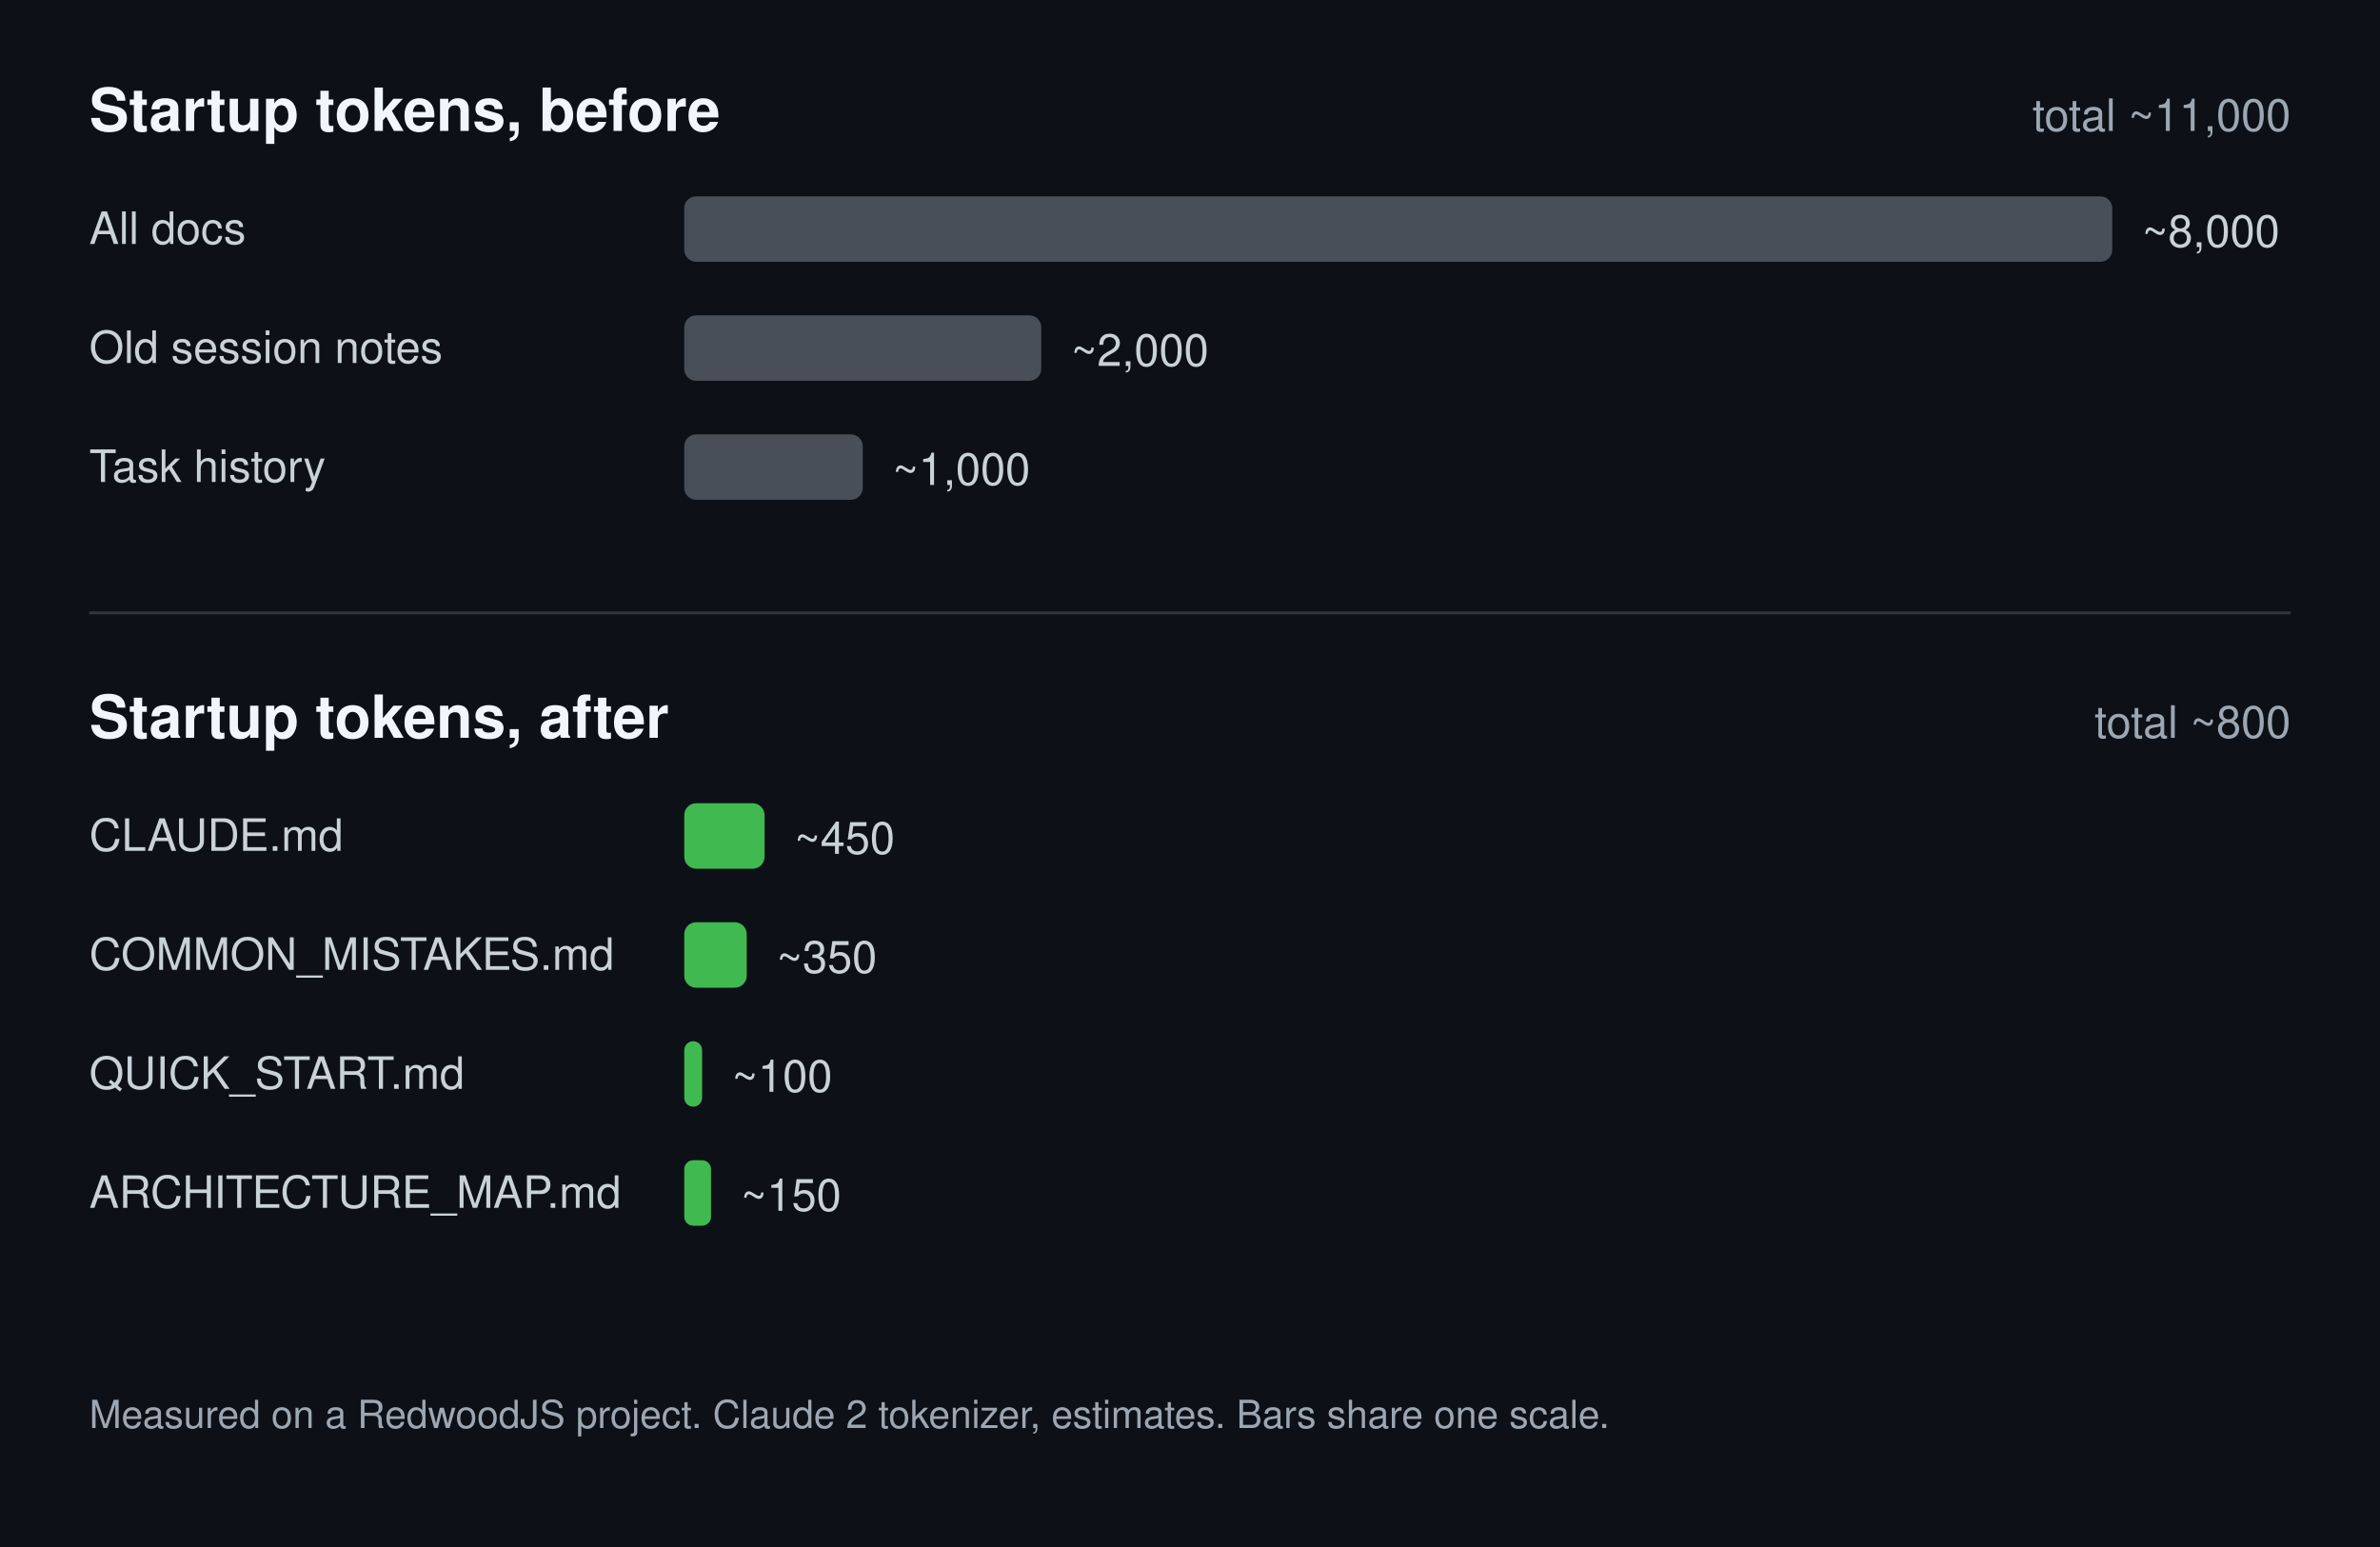
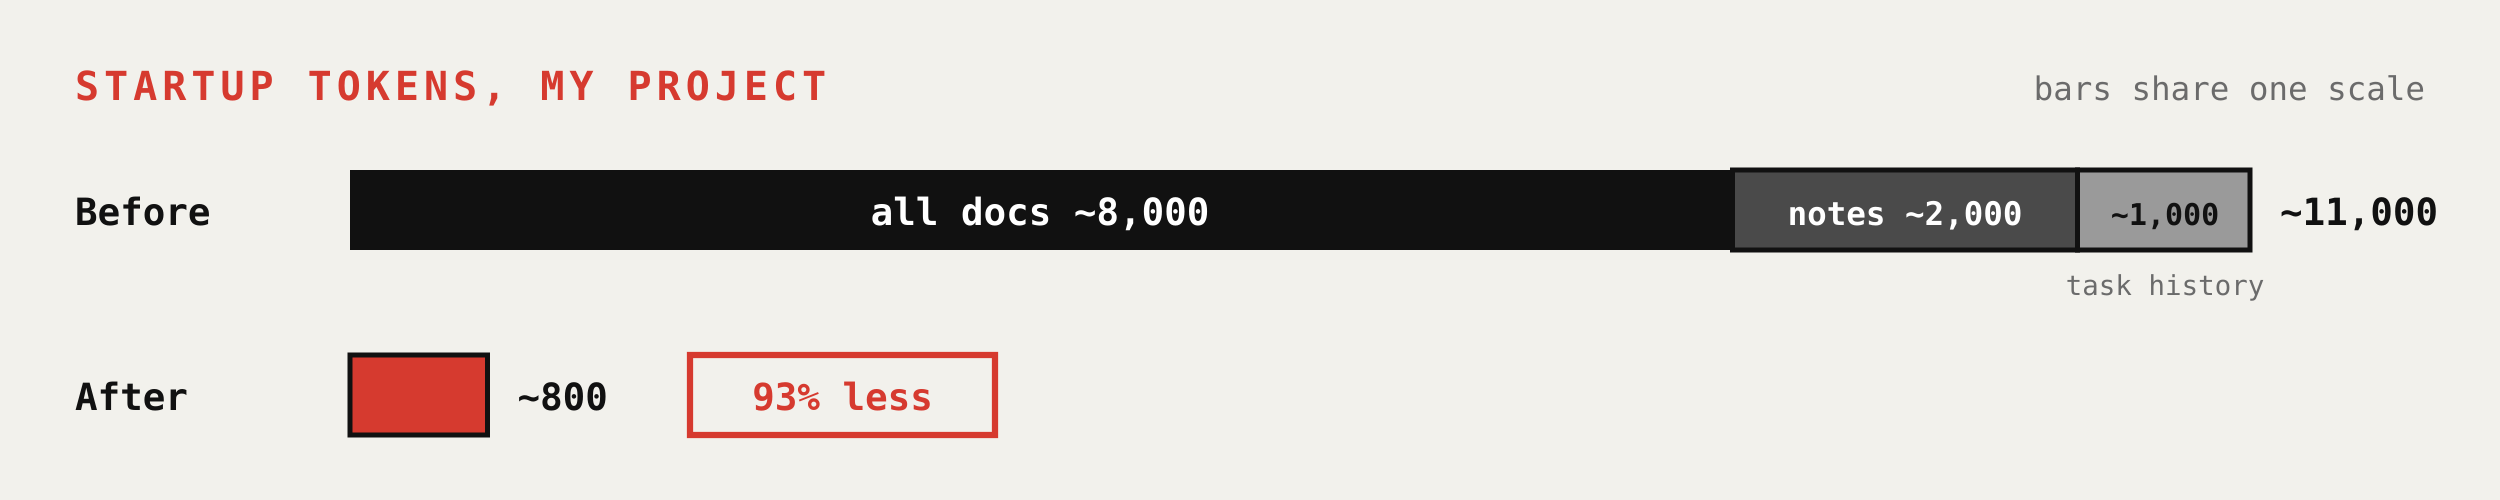
- <svg xmlns="http://www.w3.org/2000/svg" width="800" height="520" viewBox="0 0 800 520">
-   <rect width="800" height="520" fill="#0d1117" />
-   <g font-family="-apple-system, BlinkMacSystemFont, 'Segoe UI', Helvetica, Arial, sans-serif" fill="#c9d1d9" font-size="15">
-     <text x="30" y="44" font-size="20" font-weight="700" fill="#f0f6fc">Startup tokens, before</text>
-     <text x="770" y="44" font-size="15" text-anchor="end" fill="#9da7b3">total ~11,000</text>
-     <text x="30" y="82">All docs</text>
-     <rect x="230" y="66" width="480" height="22" rx="4" fill="#484f58" />
-     <text x="720" y="83">~8,000</text>
-     <text x="30" y="122">Old session notes</text>
-     <rect x="230" y="106" width="120" height="22" rx="4" fill="#484f58" />
-     <text x="360" y="123">~2,000</text>
-     <text x="30" y="162">Task history</text>
-     <rect x="230" y="146" width="60" height="22" rx="4" fill="#484f58" />
-     <text x="300" y="163">~1,000</text>
-     <line x1="30" y1="206" x2="770" y2="206" stroke="#30363d" />
-     <text x="30" y="248" font-size="20" font-weight="700" fill="#f0f6fc">Startup tokens, after</text>
-     <text x="770" y="248" font-size="15" text-anchor="end" fill="#9da7b3">total ~800</text>
-     <text x="30" y="286">CLAUDE.md</text>
-     <rect x="230" y="270" width="27" height="22" rx="4" fill="#3fb950" />
-     <text x="267" y="287">~450</text>
-     <text x="30" y="326">COMMON_MISTAKES.md</text>
-     <rect x="230" y="310" width="21" height="22" rx="4" fill="#3fb950" />
-     <text x="261" y="327">~350</text>
-     <text x="30" y="366">QUICK_START.md</text>
-     <rect x="230" y="350" width="6" height="22" rx="3" fill="#3fb950" />
-     <text x="246" y="367">~100</text>
-     <text x="30" y="406">ARCHITECTURE_MAP.md</text>
-     <rect x="230" y="390" width="9" height="22" rx="3" fill="#3fb950" />
-     <text x="249" y="407">~150</text>
-     <text x="30" y="480" font-size="13" fill="#9da7b3">Measured on a RedwoodJS project. Claude 2 tokenizer, estimates. Bars share one scale.</text>
+ <svg xmlns="http://www.w3.org/2000/svg" width="1000" height="200" viewBox="0 0 1000 200">
+   <rect width="1000" height="200" fill="#f2f1ec" />
+   <g font-family="ui-monospace, 'SF Mono', SFMono-Regular, Menlo, Consolas, 'DejaVu Sans Mono', monospace" font-size="15" fill="#111111">
+     <text x="30" y="40" font-size="16" font-weight="700" fill="#d63a2f" letter-spacing="2">STARTUP TOKENS, MY PROJECT</text>
+     <text x="970" y="40" text-anchor="end" font-size="13" fill="#6b6b6b">bars share one scale</text>
+     <text x="30" y="90" font-weight="700">Before</text>
+     <rect x="140" y="68" width="553" height="32" fill="#111111" />
+     <rect x="693" y="68" width="138" height="32" fill="#4a4a4a" stroke="#111111" stroke-width="2" />
+     <rect x="831" y="68" width="69" height="32" fill="#9a9a9a" stroke="#111111" stroke-width="2" />
+     <text x="416" y="90" text-anchor="middle" font-weight="700" fill="#ffffff">all docs ~8,000</text>
+     <text x="762" y="90" text-anchor="middle" font-size="13" font-weight="700" fill="#ffffff">notes ~2,000</text>
+     <text x="866" y="90" text-anchor="middle" font-size="12" font-weight="700" fill="#111111">~1,000</text>
+     <text x="866" y="118" text-anchor="middle" font-size="11" fill="#6b6b6b">task history</text>
+     <text x="912" y="90" font-weight="700">~11,000</text>
+     <text x="30" y="164" font-weight="700">After</text>
+     <rect x="140" y="142" width="55" height="32" fill="#d63a2f" stroke="#111111" stroke-width="2" />
+     <text x="207" y="164" font-weight="700">~800</text>
+     <rect x="276" y="142" width="122" height="32" fill="none" stroke="#d63a2f" stroke-width="2.5" />
+     <text x="337" y="164" text-anchor="middle" font-weight="700" fill="#d63a2f">93% less</text>
  </g>
</svg>
